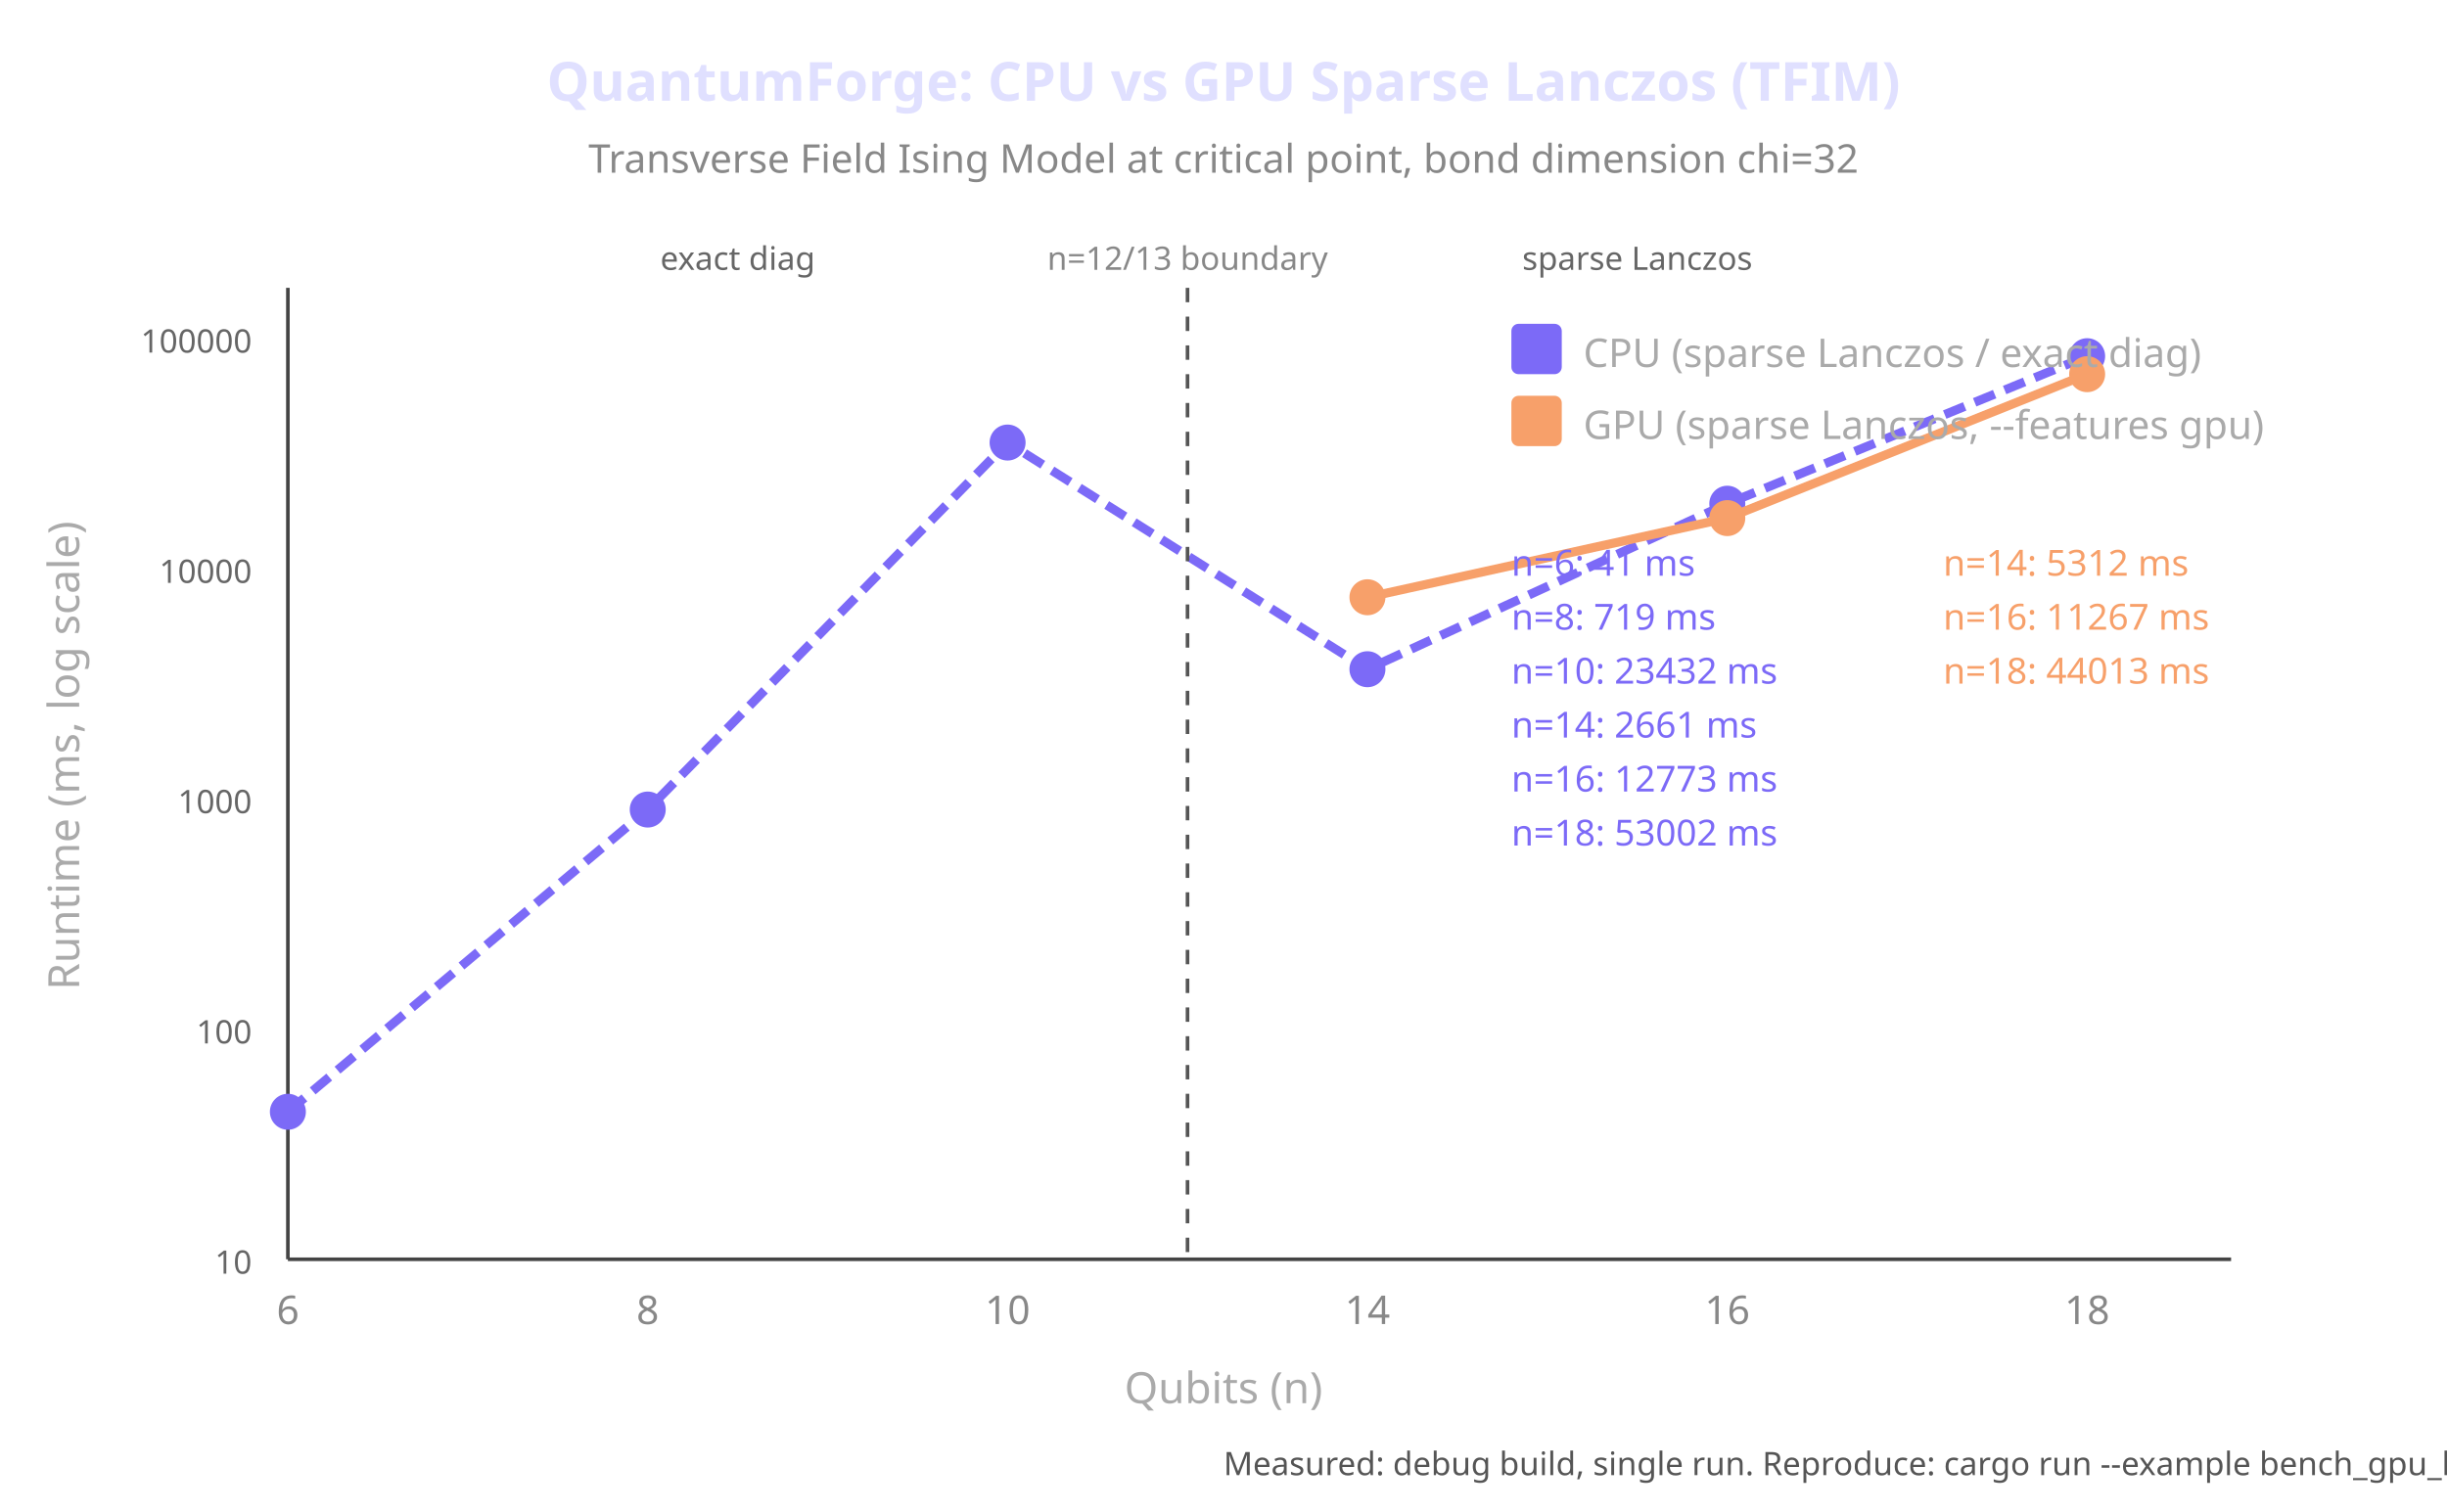
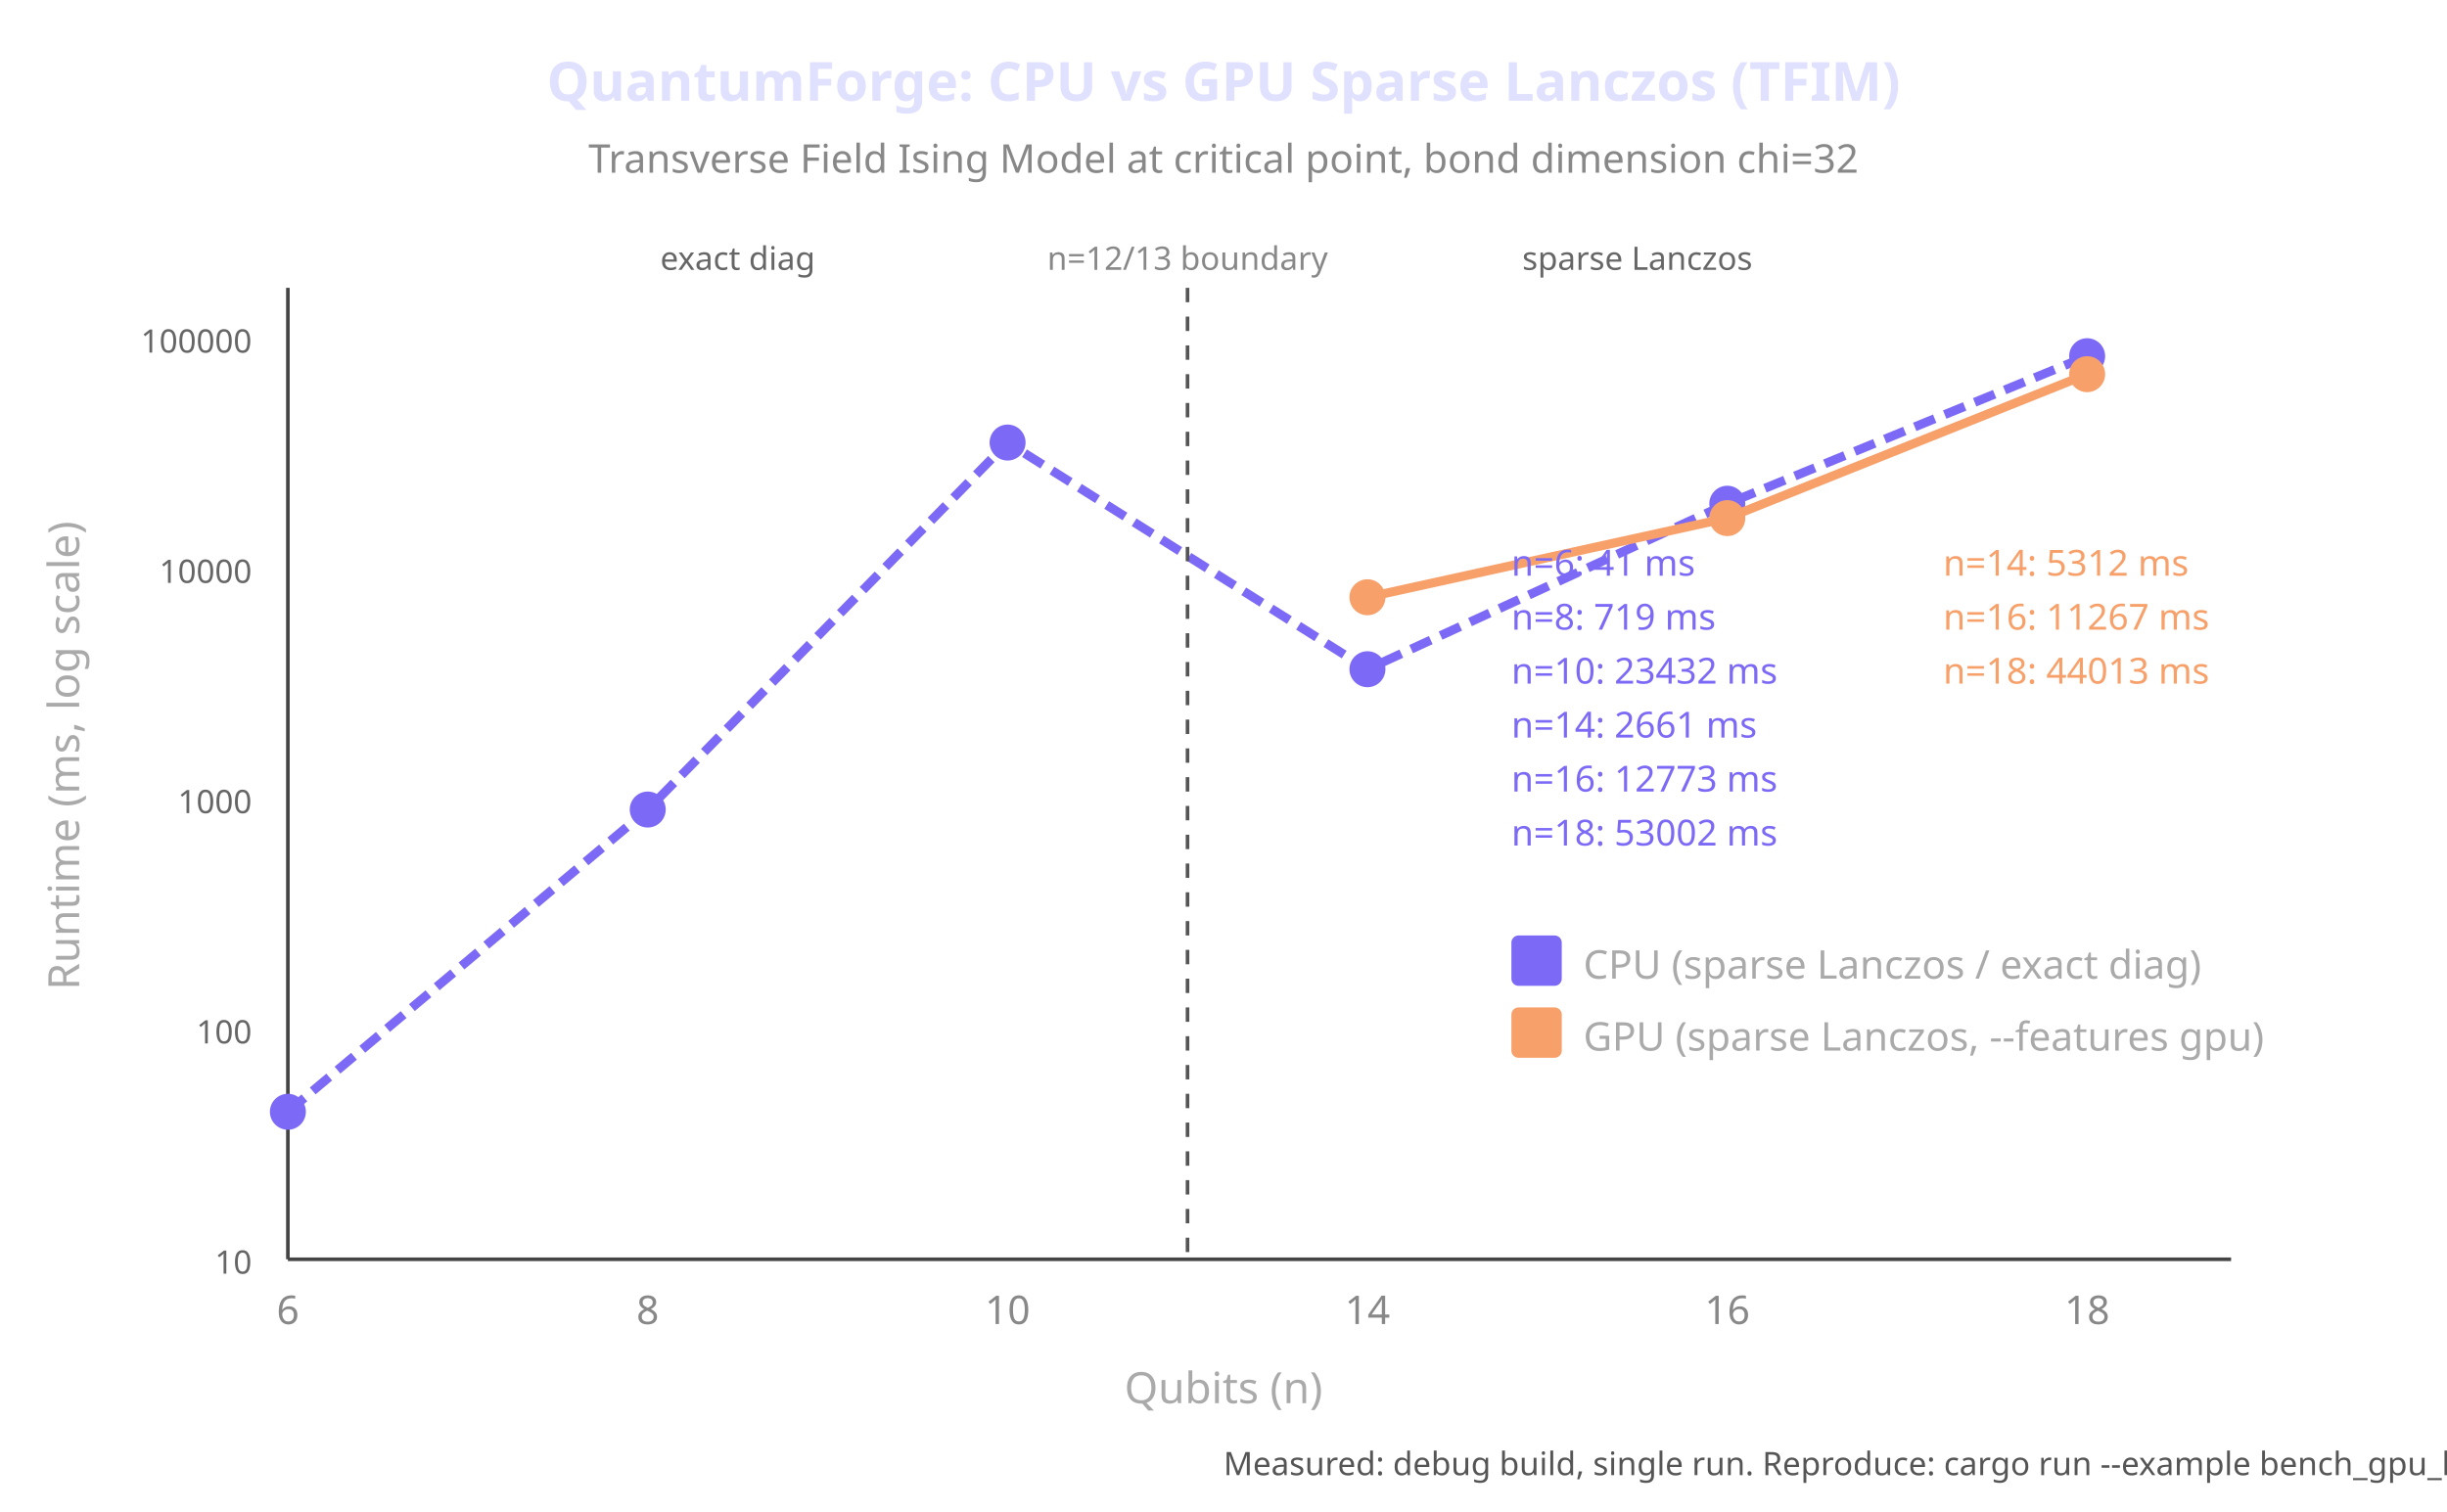
<svg xmlns="http://www.w3.org/2000/svg" width="680" height="420" style="background:#0f0f1a;font-family:sans-serif">
  <text x="340" y="28" text-anchor="middle" font-size="15" font-weight="bold" fill="#e0e0ff">QuantumForge: CPU vs GPU Sparse Lanczos (TFIM)</text>
  <text x="340" y="48" text-anchor="middle" font-size="11" fill="#888">Transverse Field Ising Model at critical point, bond dimension chi=32</text>
  <text x="340" y="390" text-anchor="middle" font-size="12" fill="#aaa">Qubits (n)</text>
  <text x="22" y="210" text-anchor="middle" font-size="12" fill="#aaa" transform="rotate(-90,22,210)">Runtime (ms, log scale)</text>
  <line x1="80" y1="350" x2="620" y2="350" stroke="#444" stroke-width="1" />
  <text x="80" y="368" text-anchor="middle" font-size="11" fill="#888">6</text>
  <text x="180" y="368" text-anchor="middle" font-size="11" fill="#888">8</text>
  <text x="280" y="368" text-anchor="middle" font-size="11" fill="#888">10</text>
  <text x="380" y="368" text-anchor="middle" font-size="11" fill="#888">14</text>
  <text x="480" y="368" text-anchor="middle" font-size="11" fill="#888">16</text>
  <text x="580" y="368" text-anchor="middle" font-size="11" fill="#888">18</text>
  <line x1="80" y1="350" x2="80" y2="80" stroke="#444" stroke-width="1" />
  <text x="70" y="354" text-anchor="end" font-size="9" fill="#666">10</text>
  <text x="70" y="290" text-anchor="end" font-size="9" fill="#666">100</text>
  <text x="70" y="226" text-anchor="end" font-size="9" fill="#666">1000</text>
  <text x="70" y="162" text-anchor="end" font-size="9" fill="#666">10000</text>
  <text x="70" y="98" text-anchor="end" font-size="9" fill="#666">100000</text>
  <polyline points="80,309 180,225 280,123 380,186 480,140 580,99" fill="none" stroke="#7c6af7" stroke-width="2.5" stroke-dasharray="6,3" />
  <circle cx="80" cy="309" r="5" fill="#7c6af7" />
  <circle cx="180" cy="225" r="5" fill="#7c6af7" />
  <circle cx="280" cy="123" r="5" fill="#7c6af7" />
  <circle cx="380" cy="186" r="5" fill="#7c6af7" />
  <circle cx="480" cy="140" r="5" fill="#7c6af7" />
  <circle cx="580" cy="99" r="5" fill="#7c6af7" />
  <polyline points="380,166 480,144 580,104" fill="none" stroke="#f7a06a" stroke-width="2.5" />
  <circle cx="380" cy="166" r="5" fill="#f7a06a" />
  <circle cx="480" cy="144" r="5" fill="#f7a06a" />
  <circle cx="580" cy="104" r="5" fill="#f7a06a" />
  <line x1="330" y1="80" x2="330" y2="350" stroke="#555" stroke-width="1" stroke-dasharray="4" />
  <text x="330" y="75" text-anchor="middle" font-size="9" fill="#888">n=12/13 boundary</text>
  <text x="205" y="75" text-anchor="middle" font-size="9" fill="#666">exact diag</text>
  <text x="455" y="75" text-anchor="middle" font-size="9" fill="#666">sparse Lanczos</text>
-   <rect x="420" y="90" width="14" height="14" fill="#7c6af7" rx="2" />
-   <text x="440" y="102" font-size="11" fill="#aaa">CPU (sparse Lanczos / exact diag)</text>
-   <rect x="420" y="110" width="14" height="14" fill="#f7a06a" rx="2" />
-   <text x="440" y="122" font-size="11" fill="#aaa">GPU (sparse Lanczos, --features gpu)</text>
+   <rect x="420" y="260" width="14" height="14" fill="#7c6af7" rx="2" />
+   <text x="440" y="272" font-size="11" fill="#aaa">CPU (sparse Lanczos / exact diag)</text>
+   <rect x="420" y="280" width="14" height="14" fill="#f7a06a" rx="2" />
+   <text x="440" y="292" font-size="11" fill="#aaa">GPU (sparse Lanczos, --features gpu)</text>
  <text x="420" y="160" font-size="10" fill="#7c6af7">n=6: 41 ms</text>
  <text x="420" y="175" font-size="10" fill="#7c6af7">n=8: 719 ms</text>
  <text x="420" y="190" font-size="10" fill="#7c6af7">n=10: 23432 ms</text>
  <text x="420" y="205" font-size="10" fill="#7c6af7">n=14: 2661 ms</text>
  <text x="420" y="220" font-size="10" fill="#7c6af7">n=16: 12773 ms</text>
  <text x="420" y="235" font-size="10" fill="#7c6af7">n=18: 53002 ms</text>
  <text x="540" y="160" font-size="10" fill="#f7a06a">n=14: 5312 ms</text>
  <text x="540" y="175" font-size="10" fill="#f7a06a">n=16: 11267 ms</text>
  <text x="540" y="190" font-size="10" fill="#f7a06a">n=18: 44013 ms</text>
  <text x="340" y="410" font-size="9" fill="#555">Measured: debug build, single run. Reproduce: cargo run --example bench_gpu_lanczos [--features gpu]</text>
</svg>
